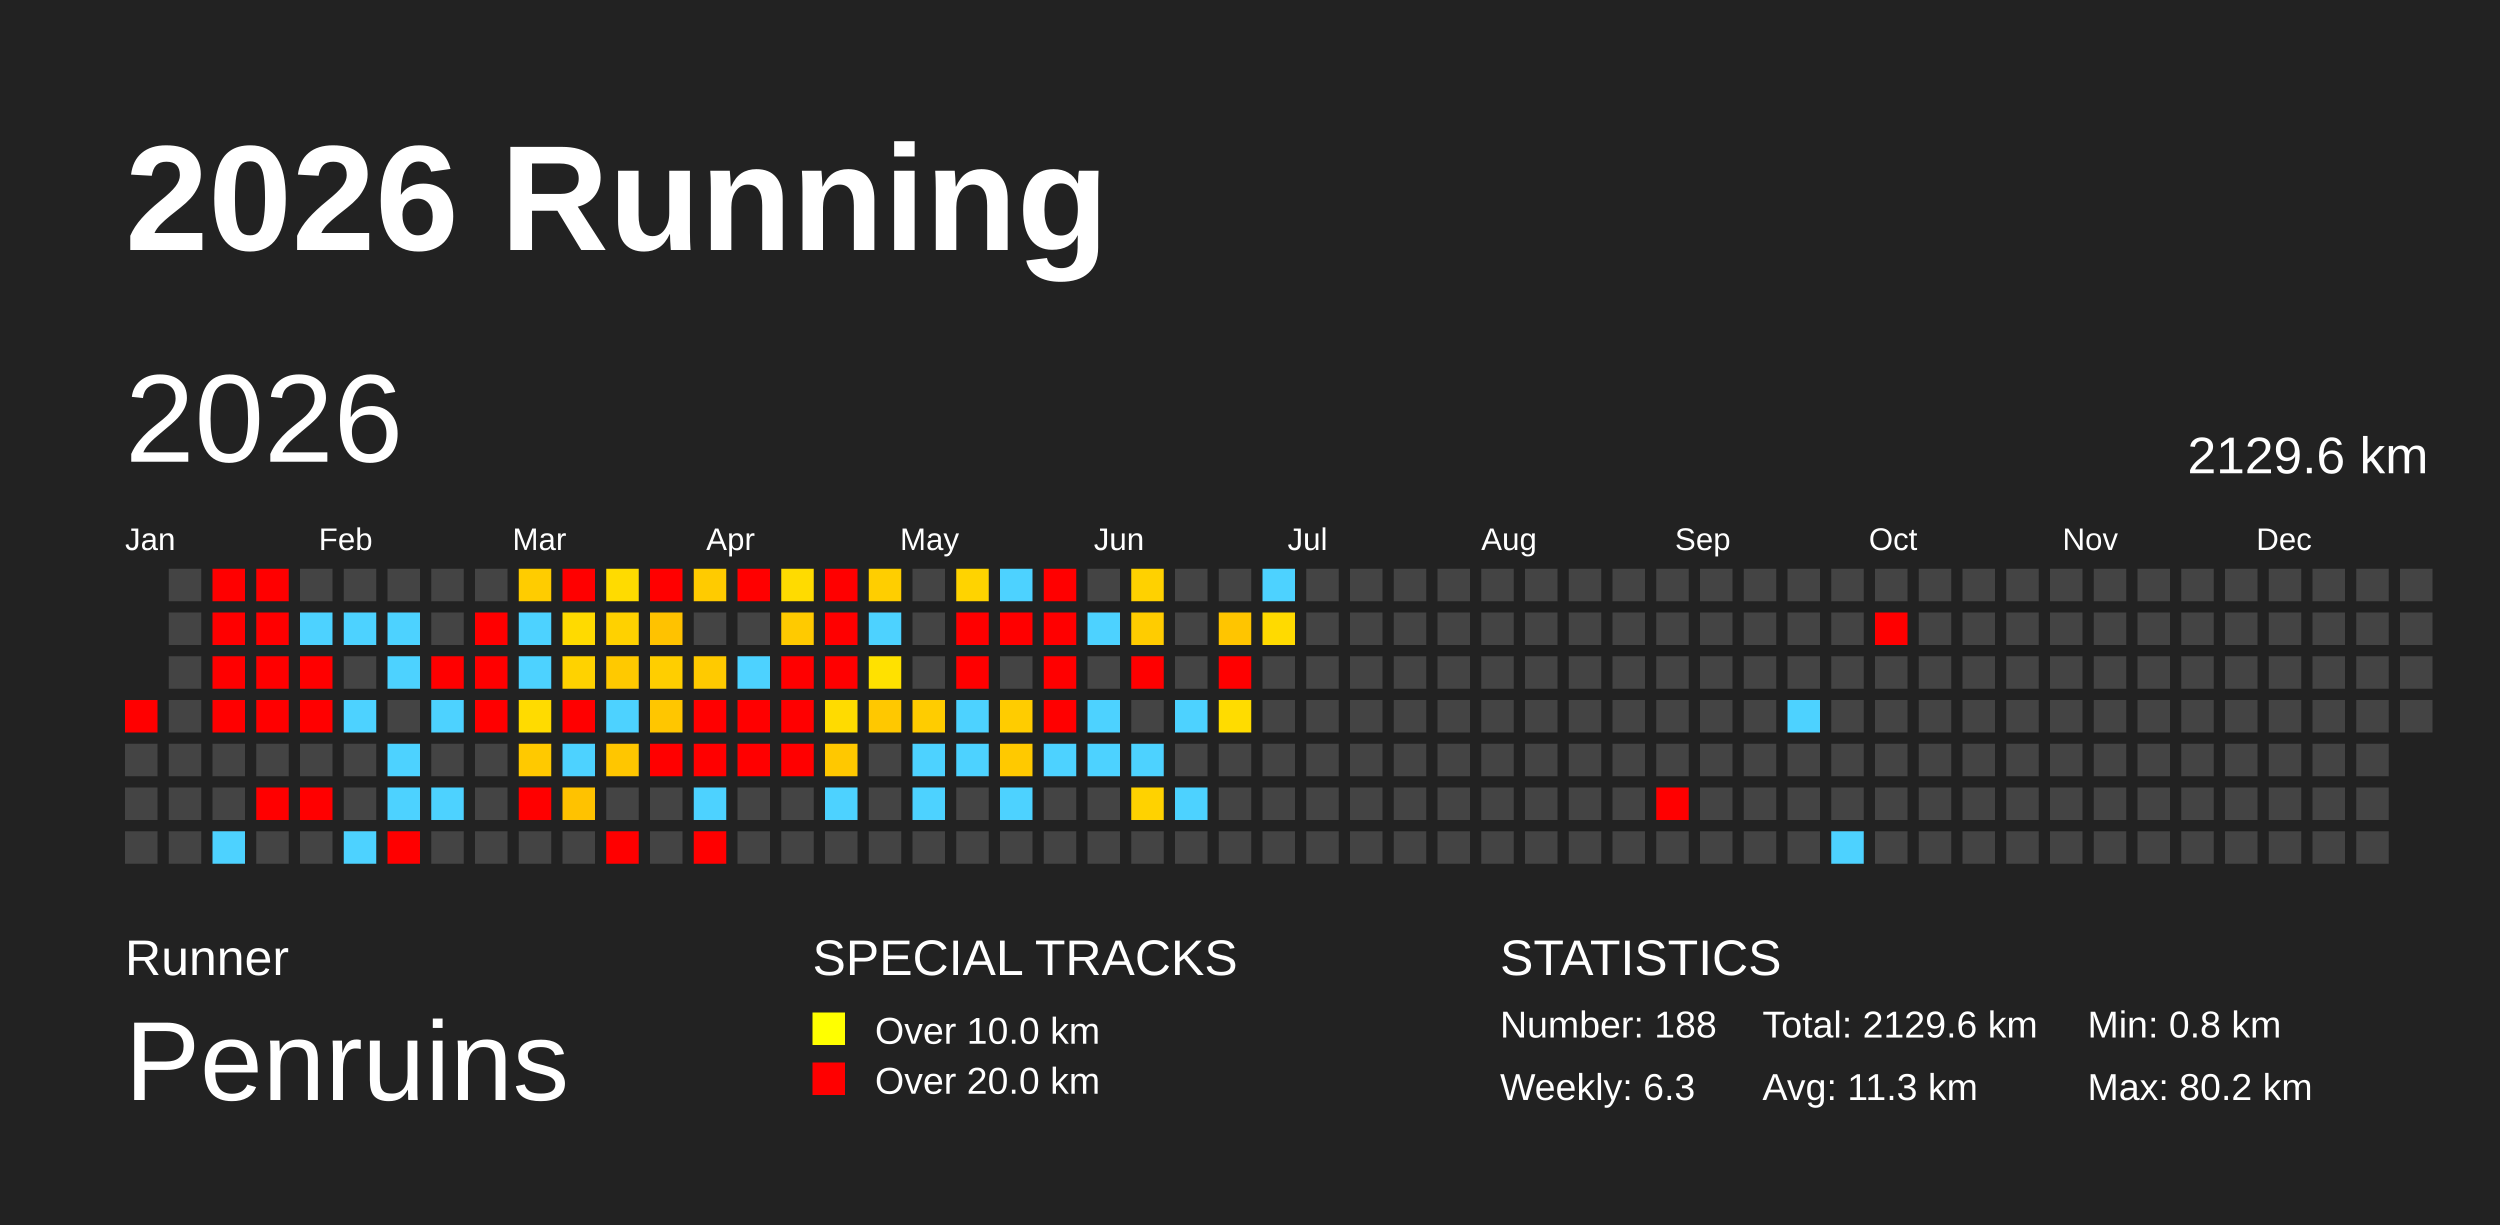
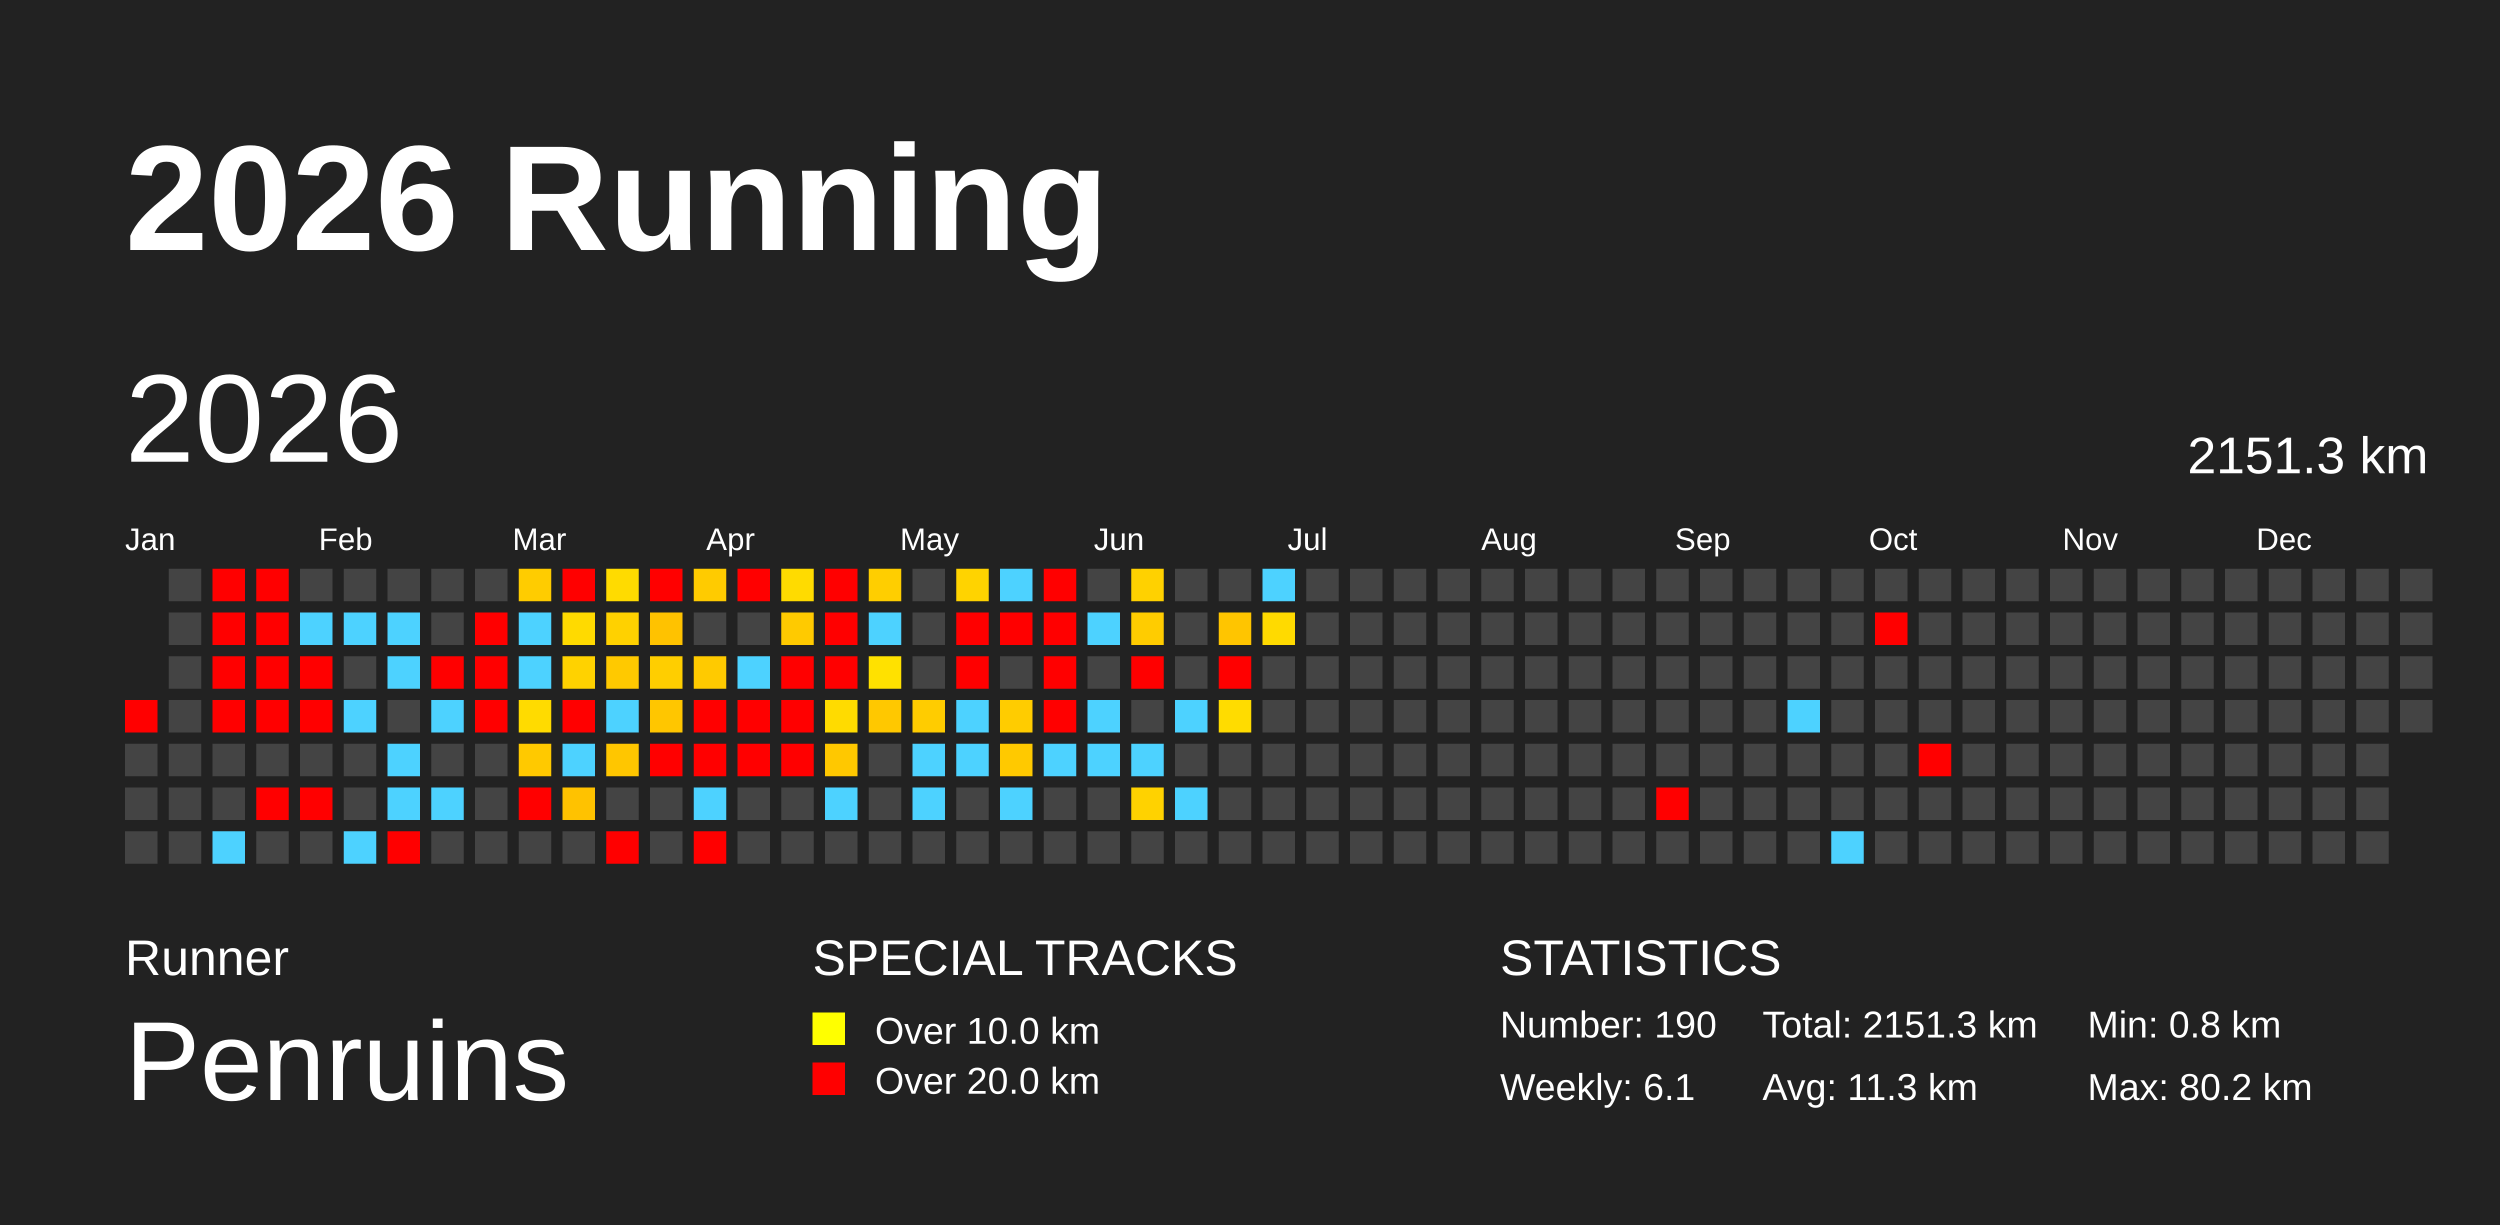
<svg xmlns="http://www.w3.org/2000/svg" baseProfile="full" height="98mm" version="1.1" viewBox="0,0,200,98" width="200mm">
  <defs />
  <rect fill="#222222" height="98" width="200" x="0" y="0" />
  <text fill="#FFFFFF" style="font-size:12px; font-family:Arial; font-weight:bold;" x="10" y="20">2026 Running</text>
  <text fill="#FFFFFF" style="font-size:4px; font-family:Arial" x="10" y="78">Runner</text>
  <text fill="#FFFFFF" style="font-size:9px; font-family:Arial" x="10" y="88">Penruins</text>
  <text fill="#FFFFFF" style="font-size:4px; font-family:Arial" x="65" y="78">SPECIAL TRACKS</text>
  <rect fill="yellow" height="2.6" width="2.6" x="65" y="81" />
  <text fill="#FFFFFF" style="font-size:3px; font-family:Arial" x="70" y="83.5">Over 10.0 km</text>
  <rect fill="red" height="2.6" width="2.6" x="65" y="85" />
  <text fill="#FFFFFF" style="font-size:3px; font-family:Arial" x="70" y="87.5">Over 20.0 km</text>
  <text fill="#FFFFFF" style="font-size:4px; font-family:Arial" x="120" y="78">STATISTICS</text>
-   <text fill="#FFFFFF" style="font-size:3px; font-family:Arial" x="120" y="83">Number: 188</text>
-   <text fill="#FFFFFF" style="font-size:3px; font-family:Arial" x="120" y="88">Weekly: 6.3</text>
-   <text fill="#FFFFFF" style="font-size:3px; font-family:Arial" x="141" y="83">Total: 2129.6 km</text>
+   <text fill="#FFFFFF" style="font-size:3px; font-family:Arial" x="120" y="83">Number: 190</text>
+   <text fill="#FFFFFF" style="font-size:3px; font-family:Arial" x="120" y="88">Weekly: 6.1</text>
+   <text fill="#FFFFFF" style="font-size:3px; font-family:Arial" x="141" y="83">Total: 2151.3 km</text>
  <text fill="#FFFFFF" style="font-size:3px; font-family:Arial" x="141" y="88">Avg: 11.3 km</text>
  <text fill="#FFFFFF" style="font-size:3px; font-family:Arial" x="167" y="83">Min: 0.8 km</text>
  <text fill="#FFFFFF" style="font-size:3px; font-family:Arial" x="167" y="88">Max: 80.2 km</text>
  <text dominant-baseline="hanging" fill="#FFFFFF" style="font-size:10.0px; font-family:Arial;" x="10" y="30">2026</text>
-   <text dominant-baseline="hanging" fill="#FFFFFF" style="font-size:4.125px; font-family:Arial;" x="175" y="35">2129.6 km</text>
+   <text dominant-baseline="hanging" fill="#FFFFFF" style="font-size:4.125px; font-family:Arial;" x="175" y="35">2151.3 km</text>
  <text fill="#FFFFFF" style="font-size:2.5px; font-family:Arial" x="10.0" y="44">Jan</text>
  <text fill="#FFFFFF" style="font-size:2.5px; font-family:Arial" x="25.5" y="44">Feb</text>
  <text fill="#FFFFFF" style="font-size:2.5px; font-family:Arial" x="41.0" y="44">Mar</text>
  <text fill="#FFFFFF" style="font-size:2.5px; font-family:Arial" x="56.5" y="44">Apr</text>
  <text fill="#FFFFFF" style="font-size:2.5px; font-family:Arial" x="72.0" y="44">May</text>
  <text fill="#FFFFFF" style="font-size:2.5px; font-family:Arial" x="87.5" y="44">Jun</text>
  <text fill="#FFFFFF" style="font-size:2.5px; font-family:Arial" x="103.0" y="44">Jul</text>
  <text fill="#FFFFFF" style="font-size:2.5px; font-family:Arial" x="118.5" y="44">Aug</text>
  <text fill="#FFFFFF" style="font-size:2.5px; font-family:Arial" x="134.0" y="44">Sep</text>
  <text fill="#FFFFFF" style="font-size:2.5px; font-family:Arial" x="149.5" y="44">Oct</text>
  <text fill="#FFFFFF" style="font-size:2.5px; font-family:Arial" x="165.0" y="44">Nov</text>
  <text fill="#FFFFFF" style="font-size:2.5px; font-family:Arial" x="180.5" y="44">Dec</text>
  <rect fill="red" height="2.6" width="2.6" x="10.0" y="56.0" />
  <rect fill="#444444" height="2.6" width="2.6" x="10.0" y="59.5" />
  <rect fill="#444444" height="2.6" width="2.6" x="10.0" y="63.0" />
  <rect fill="#444444" height="2.6" width="2.6" x="10.0" y="66.5" />
  <rect fill="#444444" height="2.6" width="2.6" x="13.5" y="45.5" />
  <rect fill="#444444" height="2.6" width="2.6" x="13.5" y="49.0" />
  <rect fill="#444444" height="2.6" width="2.6" x="13.5" y="52.5" />
  <rect fill="#444444" height="2.6" width="2.6" x="13.5" y="56.0" />
  <rect fill="#444444" height="2.6" width="2.6" x="13.5" y="59.5" />
  <rect fill="#444444" height="2.6" width="2.6" x="13.5" y="63.0" />
  <rect fill="#444444" height="2.6" width="2.6" x="13.5" y="66.5" />
  <rect fill="red" height="2.6" width="2.6" x="17.0" y="45.5" />
  <rect fill="red" height="2.6" width="2.6" x="17.0" y="49.0" />
  <rect fill="red" height="2.6" width="2.6" x="17.0" y="52.5" />
  <rect fill="red" height="2.6" width="2.6" x="17.0" y="56.0" />
  <rect fill="#444444" height="2.6" width="2.6" x="17.0" y="59.5" />
  <rect fill="#444444" height="2.6" width="2.6" x="17.0" y="63.0" />
  <rect fill="#4dd2ff" height="2.6" width="2.6" x="17.0" y="66.5" />
  <rect fill="red" height="2.6" width="2.6" x="20.5" y="45.5" />
  <rect fill="red" height="2.6" width="2.6" x="20.5" y="49.0" />
  <rect fill="red" height="2.6" width="2.6" x="20.5" y="52.5" />
  <rect fill="red" height="2.6" width="2.6" x="20.5" y="56.0" />
  <rect fill="#444444" height="2.6" width="2.6" x="20.5" y="59.5" />
  <rect fill="red" height="2.6" width="2.6" x="20.5" y="63.0" />
  <rect fill="#444444" height="2.6" width="2.6" x="20.5" y="66.5" />
  <rect fill="#444444" height="2.6" width="2.6" x="24.0" y="45.5" />
  <rect fill="#4dd2ff" height="2.6" width="2.6" x="24.0" y="49.0" />
  <rect fill="red" height="2.6" width="2.6" x="24.0" y="52.5" />
  <rect fill="red" height="2.6" width="2.6" x="24.0" y="56.0" />
  <rect fill="#444444" height="2.6" width="2.6" x="24.0" y="59.5" />
  <rect fill="red" height="2.6" width="2.6" x="24.0" y="63.0" />
  <rect fill="#444444" height="2.6" width="2.6" x="24.0" y="66.5" />
  <rect fill="#444444" height="2.6" width="2.6" x="27.5" y="45.5" />
  <rect fill="#4dd2ff" height="2.6" width="2.6" x="27.5" y="49.0" />
  <rect fill="#444444" height="2.6" width="2.6" x="27.5" y="52.5" />
  <rect fill="#4dd2ff" height="2.6" width="2.6" x="27.5" y="56.0" />
  <rect fill="#444444" height="2.6" width="2.6" x="27.5" y="59.5" />
  <rect fill="#444444" height="2.6" width="2.6" x="27.5" y="63.0" />
  <rect fill="#4dd2ff" height="2.6" width="2.6" x="27.5" y="66.5" />
  <rect fill="#444444" height="2.6" width="2.6" x="31.0" y="45.5" />
  <rect fill="#4dd2ff" height="2.6" width="2.6" x="31.0" y="49.0" />
  <rect fill="#4dd2ff" height="2.6" width="2.6" x="31.0" y="52.5" />
  <rect fill="#444444" height="2.6" width="2.6" x="31.0" y="56.0" />
  <rect fill="#4dd2ff" height="2.6" width="2.6" x="31.0" y="59.5" />
  <rect fill="#4dd2ff" height="2.6" width="2.6" x="31.0" y="63.0" />
  <rect fill="red" height="2.6" width="2.6" x="31.0" y="66.5" />
  <rect fill="#444444" height="2.6" width="2.6" x="34.5" y="45.5" />
  <rect fill="#444444" height="2.6" width="2.6" x="34.5" y="49.0" />
  <rect fill="red" height="2.6" width="2.6" x="34.5" y="52.5" />
  <rect fill="#4dd2ff" height="2.6" width="2.6" x="34.5" y="56.0" />
  <rect fill="#444444" height="2.6" width="2.6" x="34.5" y="59.5" />
  <rect fill="#4dd2ff" height="2.6" width="2.6" x="34.5" y="63.0" />
  <rect fill="#444444" height="2.6" width="2.6" x="34.5" y="66.5" />
  <rect fill="#444444" height="2.6" width="2.6" x="38.0" y="45.5" />
  <rect fill="red" height="2.6" width="2.6" x="38.0" y="49.0" />
  <rect fill="red" height="2.6" width="2.6" x="38.0" y="52.5" />
  <rect fill="red" height="2.6" width="2.6" x="38.0" y="56.0" />
  <rect fill="#444444" height="2.6" width="2.6" x="38.0" y="59.5" />
  <rect fill="#444444" height="2.6" width="2.6" x="38.0" y="63.0" />
  <rect fill="#444444" height="2.6" width="2.6" x="38.0" y="66.5" />
  <rect fill="#ffcc00" height="2.6" width="2.6" x="41.5" y="45.5" />
  <rect fill="#4dd2ff" height="2.6" width="2.6" x="41.5" y="49.0" />
  <rect fill="#4dd2ff" height="2.6" width="2.6" x="41.5" y="52.5" />
  <rect fill="#ffdb00" height="2.6" width="2.6" x="41.5" y="56.0" />
  <rect fill="#ffc900" height="2.6" width="2.6" x="41.5" y="59.5" />
  <rect fill="red" height="2.6" width="2.6" x="41.5" y="63.0" />
  <rect fill="#444444" height="2.6" width="2.6" x="41.5" y="66.5" />
  <rect fill="red" height="2.6" width="2.6" x="45.0" y="45.5" />
  <rect fill="#ffda00" height="2.6" width="2.6" x="45.0" y="49.0" />
  <rect fill="#ffd200" height="2.6" width="2.6" x="45.0" y="52.5" />
  <rect fill="red" height="2.6" width="2.6" x="45.0" y="56.0" />
  <rect fill="#4dd2ff" height="2.6" width="2.6" x="45.0" y="59.5" />
  <rect fill="#ffc200" height="2.6" width="2.6" x="45.0" y="63.0" />
  <rect fill="#444444" height="2.6" width="2.6" x="45.0" y="66.5" />
  <rect fill="#ffdb00" height="2.6" width="2.6" x="48.5" y="45.5" />
  <rect fill="#ffd100" height="2.6" width="2.6" x="48.5" y="49.0" />
  <rect fill="#ffc900" height="2.6" width="2.6" x="48.5" y="52.5" />
  <rect fill="#4dd2ff" height="2.6" width="2.6" x="48.5" y="56.0" />
  <rect fill="#ffc600" height="2.6" width="2.6" x="48.5" y="59.5" />
  <rect fill="#444444" height="2.6" width="2.6" x="48.5" y="63.0" />
  <rect fill="red" height="2.6" width="2.6" x="48.5" y="66.5" />
  <rect fill="red" height="2.6" width="2.6" x="52.0" y="45.5" />
  <rect fill="#ffc200" height="2.6" width="2.6" x="52.0" y="49.0" />
  <rect fill="#ffce00" height="2.6" width="2.6" x="52.0" y="52.5" />
  <rect fill="#ffc600" height="2.6" width="2.6" x="52.0" y="56.0" />
  <rect fill="red" height="2.6" width="2.6" x="52.0" y="59.5" />
  <rect fill="#444444" height="2.6" width="2.6" x="52.0" y="63.0" />
  <rect fill="#444444" height="2.6" width="2.6" x="52.0" y="66.5" />
  <rect fill="#ffcb00" height="2.6" width="2.6" x="55.5" y="45.5" />
  <rect fill="#444444" height="2.6" width="2.6" x="55.5" y="49.0" />
  <rect fill="#ffca00" height="2.6" width="2.6" x="55.5" y="52.5" />
  <rect fill="red" height="2.6" width="2.6" x="55.5" y="56.0" />
  <rect fill="red" height="2.6" width="2.6" x="55.5" y="59.5" />
  <rect fill="#4dd2ff" height="2.6" width="2.6" x="55.5" y="63.0" />
  <rect fill="red" height="2.6" width="2.6" x="55.5" y="66.5" />
  <rect fill="red" height="2.6" width="2.6" x="59.0" y="45.5" />
  <rect fill="#444444" height="2.6" width="2.6" x="59.0" y="49.0" />
  <rect fill="#4dd2ff" height="2.6" width="2.6" x="59.0" y="52.5" />
  <rect fill="red" height="2.6" width="2.6" x="59.0" y="56.0" />
  <rect fill="red" height="2.6" width="2.6" x="59.0" y="59.5" />
  <rect fill="#444444" height="2.6" width="2.6" x="59.0" y="63.0" />
  <rect fill="#444444" height="2.6" width="2.6" x="59.0" y="66.5" />
  <rect fill="#ffdb00" height="2.6" width="2.6" x="62.5" y="45.5" />
  <rect fill="#ffca00" height="2.6" width="2.6" x="62.5" y="49.0" />
  <rect fill="red" height="2.6" width="2.6" x="62.5" y="52.5" />
  <rect fill="red" height="2.6" width="2.6" x="62.5" y="56.0" />
  <rect fill="red" height="2.6" width="2.6" x="62.5" y="59.5" />
  <rect fill="#444444" height="2.6" width="2.6" x="62.5" y="63.0" />
  <rect fill="#444444" height="2.6" width="2.6" x="62.5" y="66.5" />
  <rect fill="red" height="2.6" width="2.6" x="66.0" y="45.5" />
  <rect fill="red" height="2.6" width="2.6" x="66.0" y="49.0" />
  <rect fill="red" height="2.6" width="2.6" x="66.0" y="52.5" />
  <rect fill="#ffdb00" height="2.6" width="2.6" x="66.0" y="56.0" />
  <rect fill="#ffc800" height="2.6" width="2.6" x="66.0" y="59.5" />
  <rect fill="#4dd2ff" height="2.6" width="2.6" x="66.0" y="63.0" />
  <rect fill="#444444" height="2.6" width="2.6" x="66.0" y="66.5" />
  <rect fill="#ffce00" height="2.6" width="2.6" x="69.5" y="45.5" />
  <rect fill="#4dd2ff" height="2.6" width="2.6" x="69.5" y="49.0" />
  <rect fill="#ffe100" height="2.6" width="2.6" x="69.5" y="52.5" />
  <rect fill="#ffc800" height="2.6" width="2.6" x="69.5" y="56.0" />
  <rect fill="#444444" height="2.6" width="2.6" x="69.5" y="59.5" />
  <rect fill="#444444" height="2.6" width="2.6" x="69.5" y="63.0" />
  <rect fill="#444444" height="2.6" width="2.6" x="69.5" y="66.5" />
  <rect fill="#444444" height="2.6" width="2.6" x="73.0" y="45.5" />
  <rect fill="#444444" height="2.6" width="2.6" x="73.0" y="49.0" />
  <rect fill="#444444" height="2.6" width="2.6" x="73.0" y="52.5" />
  <rect fill="#ffcc00" height="2.6" width="2.6" x="73.0" y="56.0" />
  <rect fill="#4dd2ff" height="2.6" width="2.6" x="73.0" y="59.5" />
  <rect fill="#4dd2ff" height="2.6" width="2.6" x="73.0" y="63.0" />
  <rect fill="#444444" height="2.6" width="2.6" x="73.0" y="66.5" />
  <rect fill="#ffd300" height="2.6" width="2.6" x="76.5" y="45.5" />
  <rect fill="red" height="2.6" width="2.6" x="76.5" y="49.0" />
  <rect fill="red" height="2.6" width="2.6" x="76.5" y="52.5" />
  <rect fill="#4dd2ff" height="2.6" width="2.6" x="76.5" y="56.0" />
  <rect fill="#4dd2ff" height="2.6" width="2.6" x="76.5" y="59.5" />
  <rect fill="#444444" height="2.6" width="2.6" x="76.5" y="63.0" />
  <rect fill="#444444" height="2.6" width="2.6" x="76.5" y="66.5" />
  <rect fill="#4dd2ff" height="2.6" width="2.6" x="80.0" y="45.5" />
  <rect fill="red" height="2.6" width="2.6" x="80.0" y="49.0" />
  <rect fill="#444444" height="2.6" width="2.6" x="80.0" y="52.5" />
  <rect fill="#ffcc00" height="2.6" width="2.6" x="80.0" y="56.0" />
  <rect fill="#ffc900" height="2.6" width="2.6" x="80.0" y="59.5" />
  <rect fill="#4dd2ff" height="2.6" width="2.6" x="80.0" y="63.0" />
  <rect fill="#444444" height="2.6" width="2.6" x="80.0" y="66.5" />
  <rect fill="red" height="2.6" width="2.6" x="83.5" y="45.5" />
  <rect fill="red" height="2.6" width="2.6" x="83.5" y="49.0" />
  <rect fill="red" height="2.6" width="2.6" x="83.5" y="52.5" />
  <rect fill="red" height="2.6" width="2.6" x="83.5" y="56.0" />
  <rect fill="#4dd2ff" height="2.6" width="2.6" x="83.5" y="59.5" />
  <rect fill="#444444" height="2.6" width="2.6" x="83.5" y="63.0" />
  <rect fill="#444444" height="2.6" width="2.6" x="83.5" y="66.5" />
  <rect fill="#444444" height="2.6" width="2.6" x="87.0" y="45.5" />
  <rect fill="#4dd2ff" height="2.6" width="2.6" x="87.0" y="49.0" />
  <rect fill="#444444" height="2.6" width="2.6" x="87.0" y="52.5" />
  <rect fill="#4dd2ff" height="2.6" width="2.6" x="87.0" y="56.0" />
  <rect fill="#4dd2ff" height="2.6" width="2.6" x="87.0" y="59.5" />
  <rect fill="#444444" height="2.6" width="2.6" x="87.0" y="63.0" />
  <rect fill="#444444" height="2.6" width="2.6" x="87.0" y="66.5" />
  <rect fill="#ffd100" height="2.6" width="2.6" x="90.5" y="45.5" />
  <rect fill="#ffcc00" height="2.6" width="2.6" x="90.5" y="49.0" />
  <rect fill="red" height="2.6" width="2.6" x="90.5" y="52.5" />
  <rect fill="#444444" height="2.6" width="2.6" x="90.5" y="56.0" />
  <rect fill="#4dd2ff" height="2.6" width="2.6" x="90.5" y="59.5" />
  <rect fill="#ffd200" height="2.6" width="2.6" x="90.5" y="63.0" />
  <rect fill="#444444" height="2.6" width="2.6" x="90.5" y="66.5" />
  <rect fill="#444444" height="2.6" width="2.6" x="94.0" y="45.5" />
  <rect fill="#444444" height="2.6" width="2.6" x="94.0" y="49.0" />
  <rect fill="#444444" height="2.6" width="2.6" x="94.0" y="52.5" />
  <rect fill="#4dd2ff" height="2.6" width="2.6" x="94.0" y="56.0" />
  <rect fill="#444444" height="2.6" width="2.6" x="94.0" y="59.5" />
  <rect fill="#4dd2ff" height="2.6" width="2.6" x="94.0" y="63.0" />
  <rect fill="#444444" height="2.6" width="2.6" x="94.0" y="66.5" />
  <rect fill="#444444" height="2.6" width="2.6" x="97.5" y="45.5" />
  <rect fill="#ffc500" height="2.6" width="2.6" x="97.5" y="49.0" />
  <rect fill="red" height="2.6" width="2.6" x="97.5" y="52.5" />
  <rect fill="#ffdc00" height="2.6" width="2.6" x="97.5" y="56.0" />
  <rect fill="#444444" height="2.6" width="2.6" x="97.5" y="59.5" />
  <rect fill="#444444" height="2.6" width="2.6" x="97.5" y="63.0" />
  <rect fill="#444444" height="2.6" width="2.6" x="97.5" y="66.5" />
  <rect fill="#4dd2ff" height="2.6" width="2.6" x="101.0" y="45.5" />
  <rect fill="#ffda00" height="2.6" width="2.6" x="101.0" y="49.0" />
  <rect fill="#444444" height="2.6" width="2.6" x="101.0" y="52.5" />
  <rect fill="#444444" height="2.6" width="2.6" x="101.0" y="56.0" />
  <rect fill="#444444" height="2.6" width="2.6" x="101.0" y="59.5" />
  <rect fill="#444444" height="2.6" width="2.6" x="101.0" y="63.0" />
  <rect fill="#444444" height="2.6" width="2.6" x="101.0" y="66.5" />
  <rect fill="#444444" height="2.6" width="2.6" x="104.5" y="45.5" />
  <rect fill="#444444" height="2.6" width="2.6" x="104.5" y="49.0" />
  <rect fill="#444444" height="2.6" width="2.6" x="104.5" y="52.5" />
  <rect fill="#444444" height="2.6" width="2.6" x="104.5" y="56.0" />
  <rect fill="#444444" height="2.6" width="2.6" x="104.5" y="59.5" />
  <rect fill="#444444" height="2.6" width="2.6" x="104.5" y="63.0" />
  <rect fill="#444444" height="2.6" width="2.6" x="104.5" y="66.5" />
  <rect fill="#444444" height="2.6" width="2.6" x="108.0" y="45.5" />
  <rect fill="#444444" height="2.6" width="2.6" x="108.0" y="49.0" />
  <rect fill="#444444" height="2.6" width="2.6" x="108.0" y="52.5" />
  <rect fill="#444444" height="2.6" width="2.6" x="108.0" y="56.0" />
  <rect fill="#444444" height="2.6" width="2.6" x="108.0" y="59.5" />
  <rect fill="#444444" height="2.6" width="2.6" x="108.0" y="63.0" />
  <rect fill="#444444" height="2.6" width="2.6" x="108.0" y="66.5" />
  <rect fill="#444444" height="2.6" width="2.6" x="111.5" y="45.5" />
  <rect fill="#444444" height="2.6" width="2.6" x="111.5" y="49.0" />
  <rect fill="#444444" height="2.6" width="2.6" x="111.5" y="52.5" />
  <rect fill="#444444" height="2.6" width="2.6" x="111.5" y="56.0" />
  <rect fill="#444444" height="2.6" width="2.6" x="111.5" y="59.5" />
  <rect fill="#444444" height="2.6" width="2.6" x="111.5" y="63.0" />
  <rect fill="#444444" height="2.6" width="2.6" x="111.5" y="66.5" />
  <rect fill="#444444" height="2.6" width="2.6" x="115.0" y="45.5" />
  <rect fill="#444444" height="2.6" width="2.6" x="115.0" y="49.0" />
  <rect fill="#444444" height="2.6" width="2.6" x="115.0" y="52.5" />
  <rect fill="#444444" height="2.6" width="2.6" x="115.0" y="56.0" />
  <rect fill="#444444" height="2.6" width="2.6" x="115.0" y="59.5" />
  <rect fill="#444444" height="2.6" width="2.6" x="115.0" y="63.0" />
  <rect fill="#444444" height="2.6" width="2.6" x="115.0" y="66.5" />
  <rect fill="#444444" height="2.6" width="2.6" x="118.5" y="45.5" />
  <rect fill="#444444" height="2.6" width="2.6" x="118.5" y="49.0" />
  <rect fill="#444444" height="2.6" width="2.6" x="118.5" y="52.5" />
  <rect fill="#444444" height="2.6" width="2.6" x="118.5" y="56.0" />
  <rect fill="#444444" height="2.6" width="2.6" x="118.5" y="59.5" />
  <rect fill="#444444" height="2.6" width="2.6" x="118.5" y="63.0" />
  <rect fill="#444444" height="2.6" width="2.6" x="118.5" y="66.5" />
  <rect fill="#444444" height="2.6" width="2.6" x="122.0" y="45.5" />
  <rect fill="#444444" height="2.6" width="2.6" x="122.0" y="49.0" />
  <rect fill="#444444" height="2.6" width="2.6" x="122.0" y="52.5" />
  <rect fill="#444444" height="2.6" width="2.6" x="122.0" y="56.0" />
  <rect fill="#444444" height="2.6" width="2.6" x="122.0" y="59.5" />
  <rect fill="#444444" height="2.6" width="2.6" x="122.0" y="63.0" />
  <rect fill="#444444" height="2.6" width="2.6" x="122.0" y="66.5" />
  <rect fill="#444444" height="2.6" width="2.6" x="125.5" y="45.5" />
  <rect fill="#444444" height="2.6" width="2.6" x="125.5" y="49.0" />
  <rect fill="#444444" height="2.6" width="2.6" x="125.5" y="52.5" />
  <rect fill="#444444" height="2.6" width="2.6" x="125.5" y="56.0" />
  <rect fill="#444444" height="2.6" width="2.6" x="125.5" y="59.5" />
  <rect fill="#444444" height="2.6" width="2.6" x="125.5" y="63.0" />
  <rect fill="#444444" height="2.6" width="2.6" x="125.5" y="66.5" />
  <rect fill="#444444" height="2.6" width="2.6" x="129.0" y="45.5" />
  <rect fill="#444444" height="2.6" width="2.6" x="129.0" y="49.0" />
  <rect fill="#444444" height="2.6" width="2.6" x="129.0" y="52.5" />
  <rect fill="#444444" height="2.6" width="2.6" x="129.0" y="56.0" />
  <rect fill="#444444" height="2.6" width="2.6" x="129.0" y="59.5" />
  <rect fill="#444444" height="2.6" width="2.6" x="129.0" y="63.0" />
  <rect fill="#444444" height="2.6" width="2.6" x="129.0" y="66.5" />
  <rect fill="#444444" height="2.6" width="2.6" x="132.5" y="45.5" />
  <rect fill="#444444" height="2.6" width="2.6" x="132.5" y="49.0" />
  <rect fill="#444444" height="2.6" width="2.6" x="132.5" y="52.5" />
  <rect fill="#444444" height="2.6" width="2.6" x="132.5" y="56.0" />
  <rect fill="#444444" height="2.6" width="2.6" x="132.5" y="59.5" />
  <rect fill="red" height="2.6" width="2.6" x="132.5" y="63.0" />
  <rect fill="#444444" height="2.6" width="2.6" x="132.5" y="66.5" />
  <rect fill="#444444" height="2.6" width="2.6" x="136.0" y="45.5" />
  <rect fill="#444444" height="2.6" width="2.6" x="136.0" y="49.0" />
  <rect fill="#444444" height="2.6" width="2.6" x="136.0" y="52.5" />
  <rect fill="#444444" height="2.6" width="2.6" x="136.0" y="56.0" />
  <rect fill="#444444" height="2.6" width="2.6" x="136.0" y="59.5" />
  <rect fill="#444444" height="2.6" width="2.6" x="136.0" y="63.0" />
  <rect fill="#444444" height="2.6" width="2.6" x="136.0" y="66.5" />
  <rect fill="#444444" height="2.6" width="2.6" x="139.5" y="45.5" />
  <rect fill="#444444" height="2.6" width="2.6" x="139.5" y="49.0" />
  <rect fill="#444444" height="2.6" width="2.6" x="139.5" y="52.5" />
  <rect fill="#444444" height="2.6" width="2.6" x="139.5" y="56.0" />
  <rect fill="#444444" height="2.6" width="2.6" x="139.5" y="59.5" />
  <rect fill="#444444" height="2.6" width="2.6" x="139.5" y="63.0" />
  <rect fill="#444444" height="2.6" width="2.6" x="139.5" y="66.5" />
  <rect fill="#444444" height="2.6" width="2.6" x="143.0" y="45.5" />
  <rect fill="#444444" height="2.6" width="2.6" x="143.0" y="49.0" />
  <rect fill="#444444" height="2.6" width="2.6" x="143.0" y="52.5" />
  <rect fill="#4dd2ff" height="2.6" width="2.6" x="143.0" y="56.0" />
  <rect fill="#444444" height="2.6" width="2.6" x="143.0" y="59.5" />
  <rect fill="#444444" height="2.6" width="2.6" x="143.0" y="63.0" />
  <rect fill="#444444" height="2.6" width="2.6" x="143.0" y="66.5" />
  <rect fill="#444444" height="2.6" width="2.6" x="146.5" y="45.5" />
  <rect fill="#444444" height="2.6" width="2.6" x="146.5" y="49.0" />
  <rect fill="#444444" height="2.6" width="2.6" x="146.5" y="52.5" />
  <rect fill="#444444" height="2.6" width="2.6" x="146.5" y="56.0" />
  <rect fill="#444444" height="2.6" width="2.6" x="146.5" y="59.5" />
  <rect fill="#444444" height="2.6" width="2.6" x="146.5" y="63.0" />
  <rect fill="#4dd2ff" height="2.6" width="2.6" x="146.5" y="66.5" />
  <rect fill="#444444" height="2.6" width="2.6" x="150.0" y="45.5" />
  <rect fill="red" height="2.6" width="2.6" x="150.0" y="49.0" />
  <rect fill="#444444" height="2.6" width="2.6" x="150.0" y="52.5" />
  <rect fill="#444444" height="2.6" width="2.6" x="150.0" y="56.0" />
  <rect fill="#444444" height="2.6" width="2.6" x="150.0" y="59.5" />
  <rect fill="#444444" height="2.6" width="2.6" x="150.0" y="63.0" />
  <rect fill="#444444" height="2.6" width="2.6" x="150.0" y="66.5" />
  <rect fill="#444444" height="2.6" width="2.6" x="153.5" y="45.5" />
  <rect fill="#444444" height="2.6" width="2.6" x="153.5" y="49.0" />
  <rect fill="#444444" height="2.6" width="2.6" x="153.5" y="52.5" />
  <rect fill="#444444" height="2.6" width="2.6" x="153.5" y="56.0" />
-   <rect fill="#444444" height="2.6" width="2.6" x="153.5" y="59.5" />
+   <rect fill="red" height="2.6" width="2.6" x="153.5" y="59.5" />
  <rect fill="#444444" height="2.6" width="2.6" x="153.5" y="63.0" />
  <rect fill="#444444" height="2.6" width="2.6" x="153.5" y="66.5" />
  <rect fill="#444444" height="2.6" width="2.6" x="157.0" y="45.5" />
  <rect fill="#444444" height="2.6" width="2.6" x="157.0" y="49.0" />
  <rect fill="#444444" height="2.6" width="2.6" x="157.0" y="52.5" />
  <rect fill="#444444" height="2.6" width="2.6" x="157.0" y="56.0" />
  <rect fill="#444444" height="2.6" width="2.6" x="157.0" y="59.5" />
  <rect fill="#444444" height="2.6" width="2.6" x="157.0" y="63.0" />
  <rect fill="#444444" height="2.6" width="2.6" x="157.0" y="66.5" />
  <rect fill="#444444" height="2.6" width="2.6" x="160.5" y="45.5" />
  <rect fill="#444444" height="2.6" width="2.6" x="160.5" y="49.0" />
  <rect fill="#444444" height="2.6" width="2.6" x="160.5" y="52.5" />
  <rect fill="#444444" height="2.6" width="2.6" x="160.5" y="56.0" />
  <rect fill="#444444" height="2.6" width="2.6" x="160.5" y="59.5" />
  <rect fill="#444444" height="2.6" width="2.6" x="160.5" y="63.0" />
  <rect fill="#444444" height="2.6" width="2.6" x="160.5" y="66.5" />
  <rect fill="#444444" height="2.6" width="2.6" x="164.0" y="45.5" />
  <rect fill="#444444" height="2.6" width="2.6" x="164.0" y="49.0" />
  <rect fill="#444444" height="2.6" width="2.6" x="164.0" y="52.5" />
  <rect fill="#444444" height="2.6" width="2.6" x="164.0" y="56.0" />
  <rect fill="#444444" height="2.6" width="2.6" x="164.0" y="59.5" />
  <rect fill="#444444" height="2.6" width="2.6" x="164.0" y="63.0" />
  <rect fill="#444444" height="2.6" width="2.6" x="164.0" y="66.5" />
  <rect fill="#444444" height="2.6" width="2.6" x="167.5" y="45.5" />
  <rect fill="#444444" height="2.6" width="2.6" x="167.5" y="49.0" />
  <rect fill="#444444" height="2.6" width="2.6" x="167.5" y="52.5" />
  <rect fill="#444444" height="2.6" width="2.6" x="167.5" y="56.0" />
  <rect fill="#444444" height="2.6" width="2.6" x="167.5" y="59.5" />
  <rect fill="#444444" height="2.6" width="2.6" x="167.5" y="63.0" />
  <rect fill="#444444" height="2.6" width="2.6" x="167.5" y="66.5" />
  <rect fill="#444444" height="2.6" width="2.6" x="171.0" y="45.5" />
  <rect fill="#444444" height="2.6" width="2.6" x="171.0" y="49.0" />
  <rect fill="#444444" height="2.6" width="2.6" x="171.0" y="52.5" />
  <rect fill="#444444" height="2.6" width="2.6" x="171.0" y="56.0" />
  <rect fill="#444444" height="2.6" width="2.6" x="171.0" y="59.5" />
  <rect fill="#444444" height="2.6" width="2.6" x="171.0" y="63.0" />
  <rect fill="#444444" height="2.6" width="2.6" x="171.0" y="66.5" />
  <rect fill="#444444" height="2.6" width="2.6" x="174.5" y="45.5" />
  <rect fill="#444444" height="2.6" width="2.6" x="174.5" y="49.0" />
  <rect fill="#444444" height="2.6" width="2.6" x="174.5" y="52.5" />
  <rect fill="#444444" height="2.6" width="2.6" x="174.5" y="56.0" />
  <rect fill="#444444" height="2.6" width="2.6" x="174.5" y="59.5" />
  <rect fill="#444444" height="2.6" width="2.6" x="174.5" y="63.0" />
  <rect fill="#444444" height="2.6" width="2.6" x="174.5" y="66.5" />
  <rect fill="#444444" height="2.6" width="2.6" x="178.0" y="45.5" />
  <rect fill="#444444" height="2.6" width="2.6" x="178.0" y="49.0" />
  <rect fill="#444444" height="2.6" width="2.6" x="178.0" y="52.5" />
  <rect fill="#444444" height="2.6" width="2.6" x="178.0" y="56.0" />
  <rect fill="#444444" height="2.6" width="2.6" x="178.0" y="59.5" />
  <rect fill="#444444" height="2.6" width="2.6" x="178.0" y="63.0" />
  <rect fill="#444444" height="2.6" width="2.6" x="178.0" y="66.5" />
  <rect fill="#444444" height="2.6" width="2.6" x="181.5" y="45.5" />
  <rect fill="#444444" height="2.6" width="2.6" x="181.5" y="49.0" />
  <rect fill="#444444" height="2.6" width="2.6" x="181.5" y="52.5" />
  <rect fill="#444444" height="2.6" width="2.6" x="181.5" y="56.0" />
  <rect fill="#444444" height="2.6" width="2.6" x="181.5" y="59.5" />
  <rect fill="#444444" height="2.6" width="2.6" x="181.5" y="63.0" />
  <rect fill="#444444" height="2.6" width="2.6" x="181.5" y="66.5" />
  <rect fill="#444444" height="2.6" width="2.6" x="185.0" y="45.5" />
  <rect fill="#444444" height="2.6" width="2.6" x="185.0" y="49.0" />
  <rect fill="#444444" height="2.6" width="2.6" x="185.0" y="52.5" />
  <rect fill="#444444" height="2.6" width="2.6" x="185.0" y="56.0" />
  <rect fill="#444444" height="2.6" width="2.6" x="185.0" y="59.5" />
  <rect fill="#444444" height="2.6" width="2.6" x="185.0" y="63.0" />
  <rect fill="#444444" height="2.6" width="2.6" x="185.0" y="66.5" />
  <rect fill="#444444" height="2.6" width="2.6" x="188.5" y="45.5" />
  <rect fill="#444444" height="2.6" width="2.6" x="188.5" y="49.0" />
  <rect fill="#444444" height="2.6" width="2.6" x="188.5" y="52.5" />
  <rect fill="#444444" height="2.6" width="2.6" x="188.5" y="56.0" />
  <rect fill="#444444" height="2.6" width="2.6" x="188.5" y="59.5" />
  <rect fill="#444444" height="2.6" width="2.6" x="188.5" y="63.0" />
  <rect fill="#444444" height="2.6" width="2.6" x="188.5" y="66.5" />
  <rect fill="#444444" height="2.6" width="2.6" x="192.0" y="45.5" />
  <rect fill="#444444" height="2.6" width="2.6" x="192.0" y="49.0" />
  <rect fill="#444444" height="2.6" width="2.6" x="192.0" y="52.5" />
  <rect fill="#444444" height="2.6" width="2.6" x="192.0" y="56.0" />
</svg>
